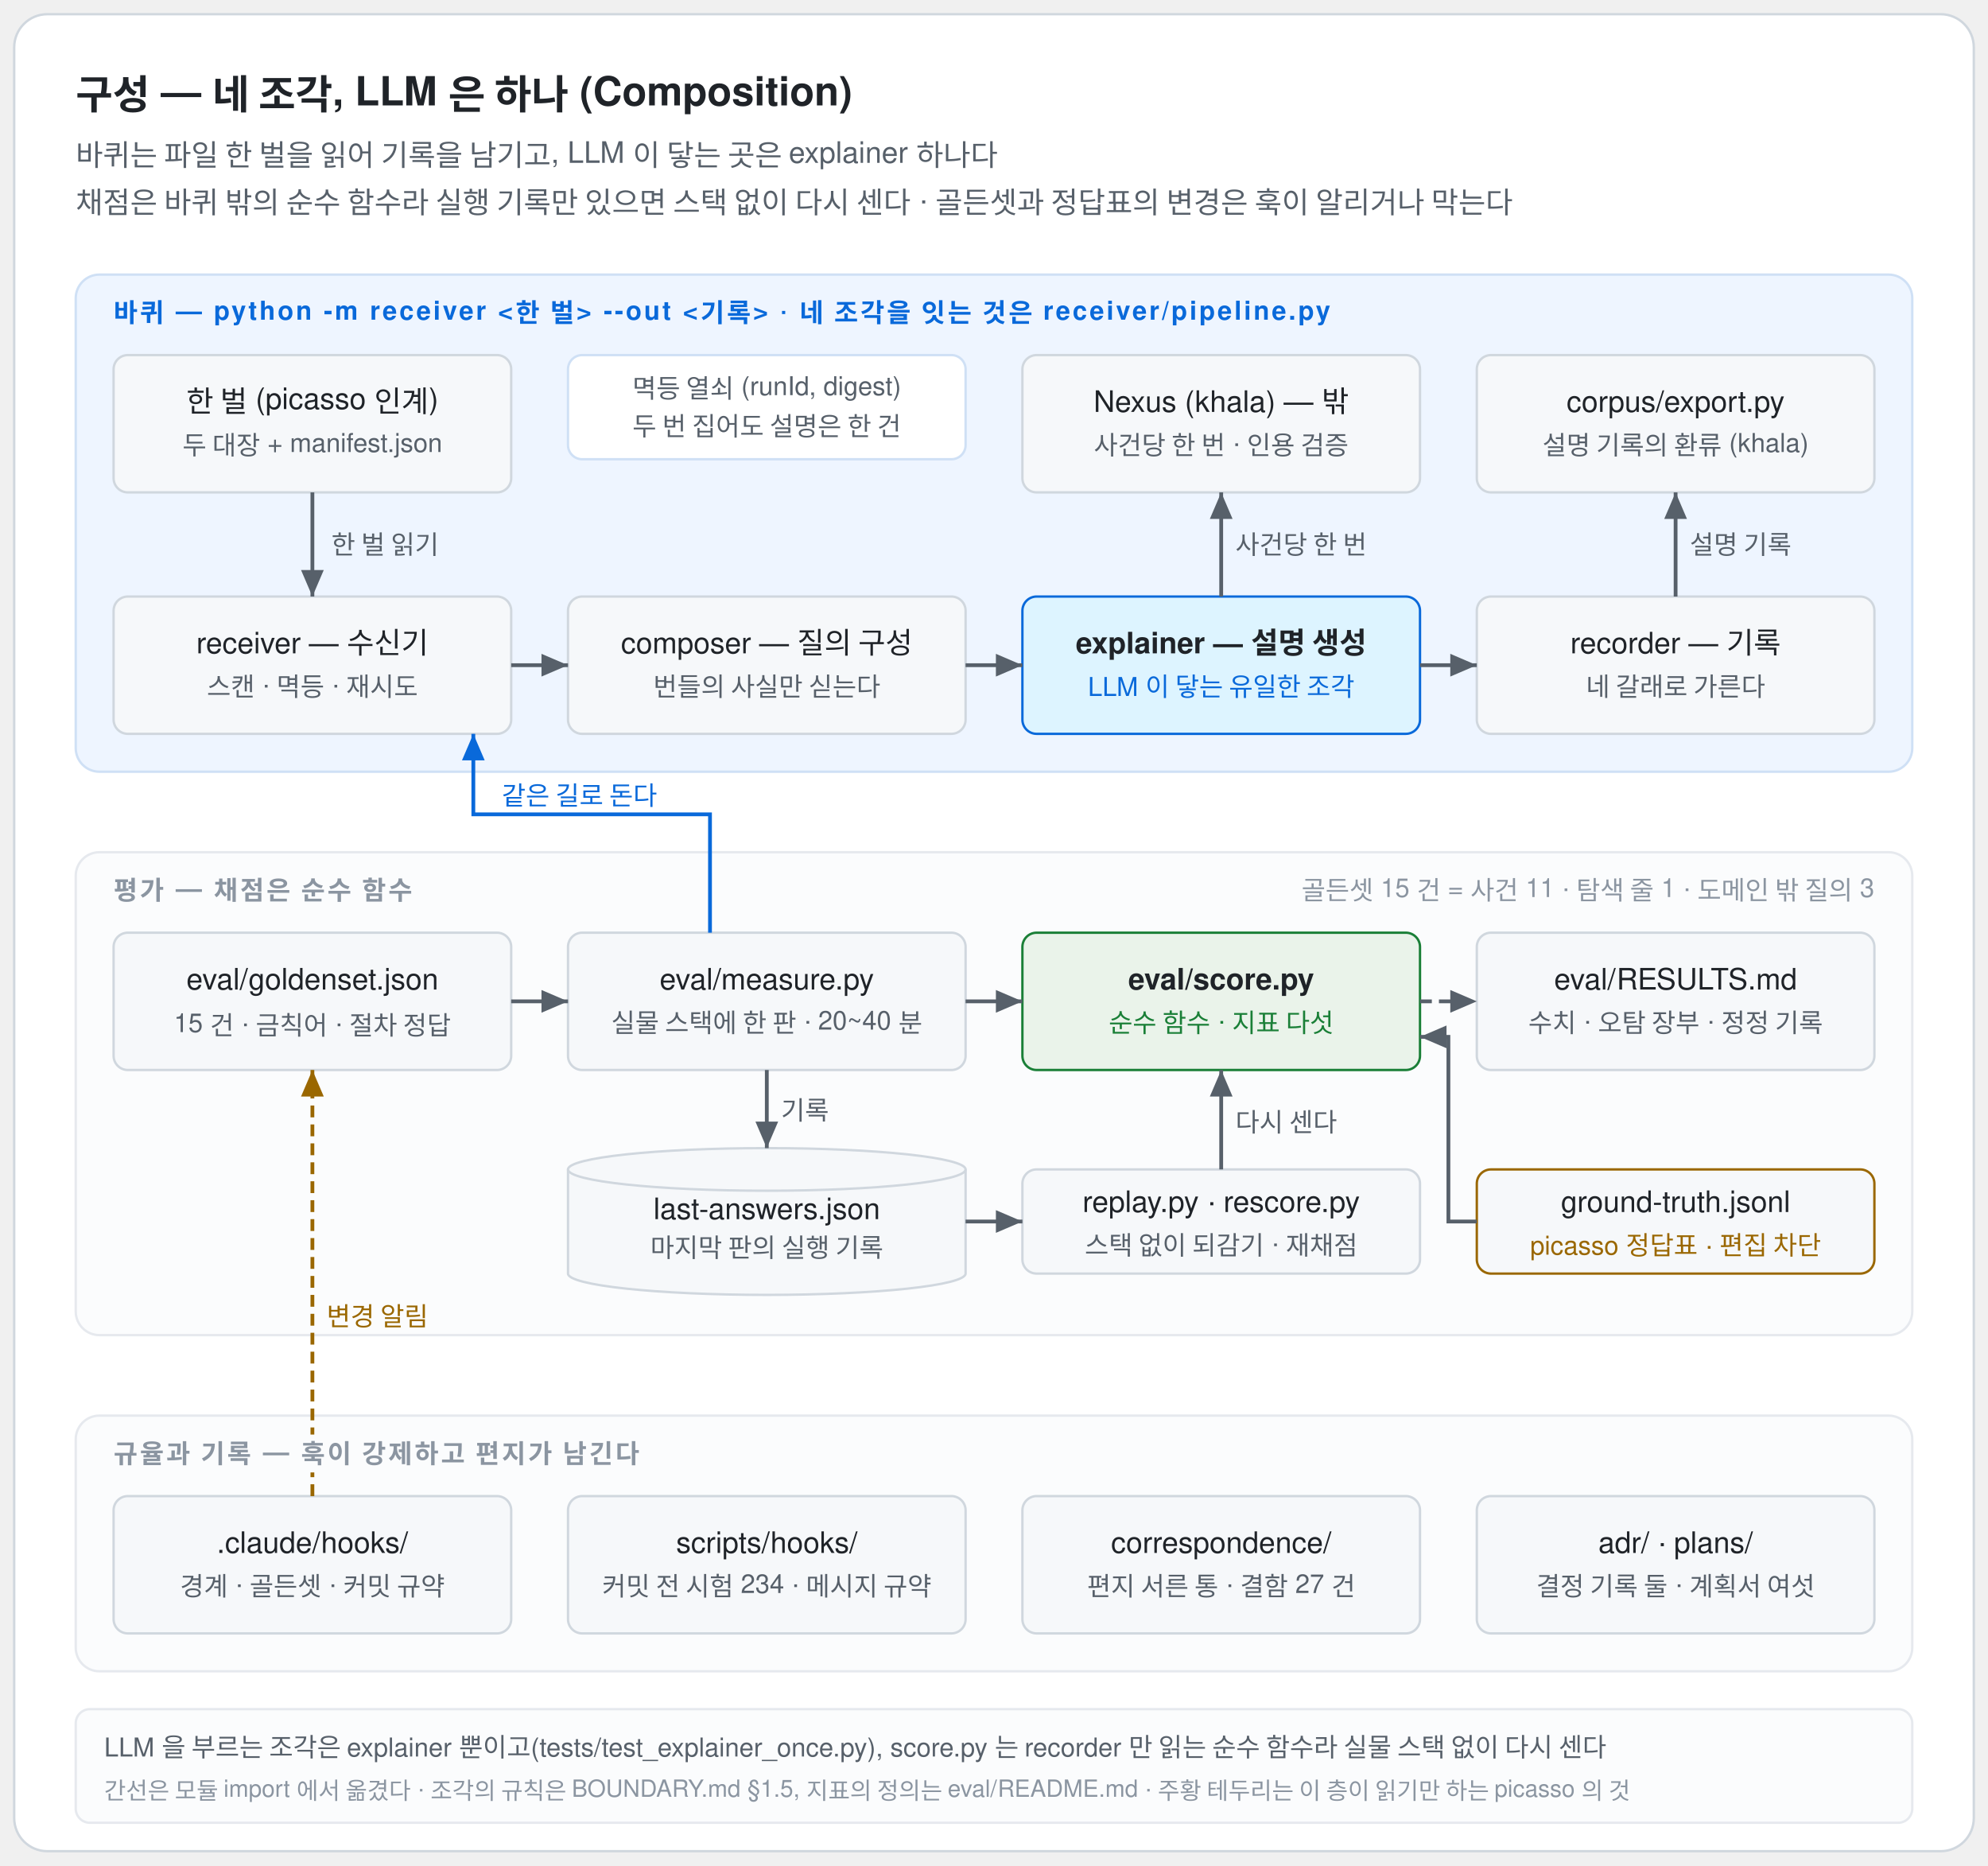
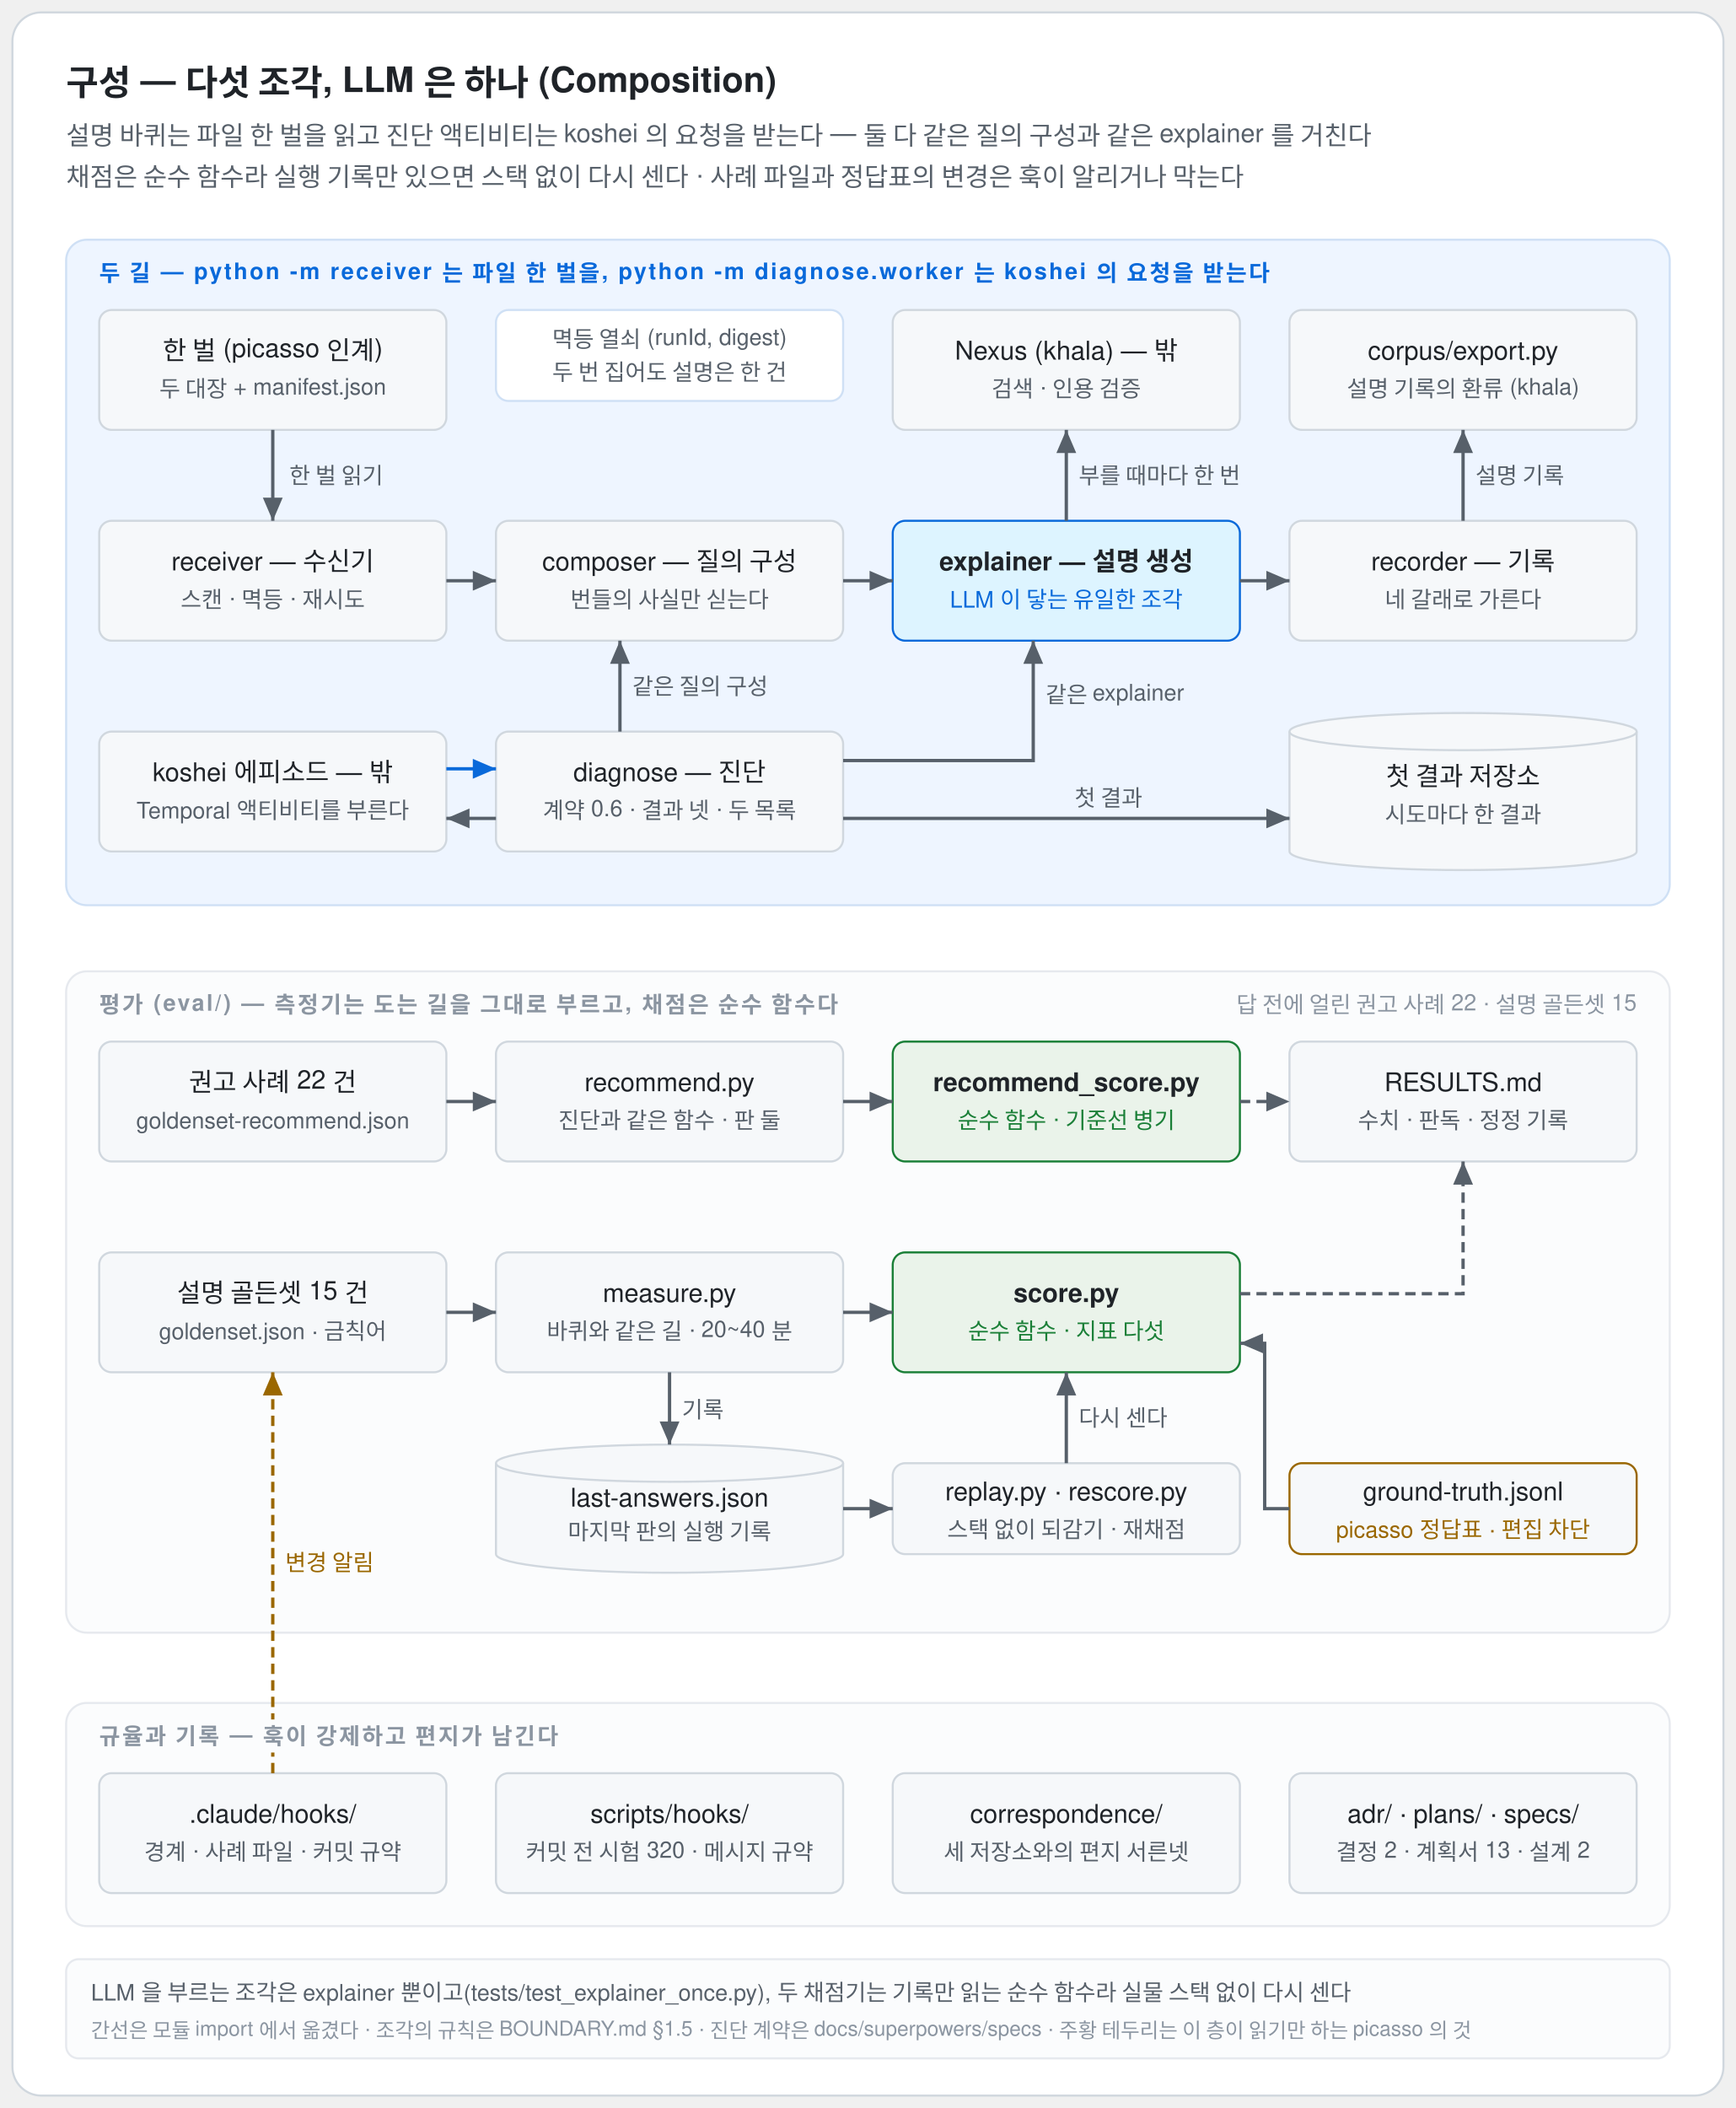
- <svg xmlns="http://www.w3.org/2000/svg" width="840" height="788" viewBox="0 0 840 788" font-family="Malgun Gothic,Apple SD Gothic Neo,Noto Sans KR,Segoe UI,-apple-system,Helvetica,Arial,sans-serif">
+ <svg xmlns="http://www.w3.org/2000/svg" width="840" height="1020" viewBox="0 0 840 1020" font-family="Malgun Gothic,Apple SD Gothic Neo,Noto Sans KR,Segoe UI,-apple-system,Helvetica,Arial,sans-serif">
  <defs>
    <marker id="am" markerWidth="9" markerHeight="9" refX="7" refY="3" orient="auto">
      <path d="M0,0 L7,3 L0,6 Z" fill="#57606a" />
    </marker>
    <marker id="ab" markerWidth="9" markerHeight="9" refX="7" refY="3" orient="auto">
      <path d="M0,0 L7,3 L0,6 Z" fill="#0969da" />
    </marker>
    <marker id="aw" markerWidth="9" markerHeight="9" refX="7" refY="3" orient="auto">
      <path d="M0,0 L7,3 L0,6 Z" fill="#9a6700" />
    </marker>
  </defs>
-   <rect x="6" y="6" width="828" height="776" rx="14" fill="#ffffff" stroke="#d0d7de" />
-   <text x="32" y="46" font-size="17" font-weight="600" fill="#1f2328">구성 — 네 조각, LLM 은 하나 (Composition)</text>
-   <text x="32" y="70" font-size="12.5" fill="#57606a">바퀴는 파일 한 벌을 읽어 기록을 남기고, LLM 이 닿는 곳은 explainer 하나다</text>
-   <text x="32" y="90" font-size="12.5" fill="#57606a">채점은 바퀴 밖의 순수 함수라 실행 기록만 있으면 스택 없이 다시 센다 · 골든셋과 정답표의 변경은 훅이 알리거나 막는다</text>
-   <rect x="32" y="116" width="776" height="210" rx="10" fill="#eef5ff" stroke="#cfe0f5" />
-   <text x="48" y="136" font-size="11" font-weight="700" fill="#0969da" letter-spacing="1">바퀴 — python -m receiver &lt;한 벌&gt; --out &lt;기록&gt; · 네 조각을 잇는 것은 receiver/pipeline.py</text>
+   <rect x="6" y="6" width="828" height="1008" rx="14" fill="#ffffff" stroke="#d0d7de" />
+   <text x="32" y="46" font-size="17" font-weight="600" fill="#1f2328">구성 — 다섯 조각, LLM 은 하나 (Composition)</text>
+   <text x="32" y="70" font-size="12.5" fill="#57606a">설명 바퀴는 파일 한 벌을 읽고 진단 액티비티는 koshei 의 요청을 받는다 — 둘 다 같은 질의 구성과 같은 explainer 를 거친다</text>
+   <text x="32" y="90" font-size="12.5" fill="#57606a">채점은 순수 함수라 실행 기록만 있으면 스택 없이 다시 센다 · 사례 파일과 정답표의 변경은 훅이 알리거나 막는다</text>
+   <rect x="32" y="116" width="776" height="322" rx="10" fill="#eef5ff" stroke="#cfe0f5" />
+   <text x="48" y="136" font-size="11" font-weight="700" fill="#0969da" letter-spacing="1">두 길 — python -m receiver 는 파일 한 벌을, python -m diagnose.worker 는 koshei 의 요청을 받는다</text>
  <rect x="48" y="150" width="168" height="58" rx="6" fill="#f6f8fa" stroke="#d0d7de" />
  <text x="132" y="174" font-size="12.5" fill="#1f2328" text-anchor="middle">한 벌 (picasso 인계)</text>
  <text x="132" y="192" font-size="11" fill="#57606a" text-anchor="middle">두 대장 + manifest.json</text>
  <rect x="240" y="150" width="168" height="44" rx="6" fill="#ffffff" stroke="#cfe0f5" />
  <text x="324" y="168" font-size="11" fill="#57606a" text-anchor="middle">멱등 열쇠 (runId, digest)</text>
  <text x="324" y="184" font-size="11" fill="#57606a" text-anchor="middle">두 번 집어도 설명은 한 건</text>
  <rect x="432" y="150" width="168" height="58" rx="6" fill="#f6f8fa" stroke="#d0d7de" />
  <text x="516" y="174" font-size="12.5" fill="#1f2328" text-anchor="middle">Nexus (khala) — 밖</text>
-   <text x="516" y="192" font-size="11" fill="#57606a" text-anchor="middle">사건당 한 번 · 인용 검증</text>
+   <text x="516" y="192" font-size="11" fill="#57606a" text-anchor="middle">검색 · 인용 검증</text>
  <rect x="624" y="150" width="168" height="58" rx="6" fill="#f6f8fa" stroke="#d0d7de" />
  <text x="708" y="174" font-size="12.5" fill="#1f2328" text-anchor="middle">corpus/export.py</text>
  <text x="708" y="192" font-size="11" fill="#57606a" text-anchor="middle">설명 기록의 환류 (khala)</text>
  <rect x="48" y="252" width="168" height="58" rx="6" fill="#f6f8fa" stroke="#d0d7de" />
  <text x="132" y="276" font-size="12.5" fill="#1f2328" text-anchor="middle">receiver — 수신기</text>
  <text x="132" y="294" font-size="11" fill="#57606a" text-anchor="middle">스캔 · 멱등 · 재시도</text>
  <rect x="240" y="252" width="168" height="58" rx="6" fill="#f6f8fa" stroke="#d0d7de" />
  <text x="324" y="276" font-size="12.5" fill="#1f2328" text-anchor="middle">composer — 질의 구성</text>
  <text x="324" y="294" font-size="11" fill="#57606a" text-anchor="middle">번들의 사실만 싣는다</text>
  <rect x="432" y="252" width="168" height="58" rx="6" fill="#ddf4ff" stroke="#0969da" />
  <text x="516" y="276" font-size="12.5" font-weight="600" fill="#1f2328" text-anchor="middle">explainer — 설명 생성</text>
  <text x="516" y="294" font-size="11" fill="#0969da" text-anchor="middle">LLM 이 닿는 유일한 조각</text>
  <rect x="624" y="252" width="168" height="58" rx="6" fill="#f6f8fa" stroke="#d0d7de" />
  <text x="708" y="276" font-size="12.5" fill="#1f2328" text-anchor="middle">recorder — 기록</text>
  <text x="708" y="294" font-size="11" fill="#57606a" text-anchor="middle">네 갈래로 가른다</text>
+   <rect x="48" y="354" width="168" height="58" rx="6" fill="#f6f8fa" stroke="#d0d7de" />
+   <text x="132" y="378" font-size="12.5" fill="#1f2328" text-anchor="middle">koshei 에피소드 — 밖</text>
+   <text x="132" y="396" font-size="11" fill="#57606a" text-anchor="middle">Temporal 액티비티를 부른다</text>
+   <rect x="240" y="354" width="168" height="58" rx="6" fill="#f6f8fa" stroke="#d0d7de" />
+   <text x="324" y="378" font-size="12.5" fill="#1f2328" text-anchor="middle">diagnose — 진단</text>
+   <text x="324" y="396" font-size="11" fill="#57606a" text-anchor="middle">계약 0.6 · 결과 넷 · 두 목록</text>
+   <path d="M624,354 a84,9 0 0 1 168,0 l0,58 a84,9 0 0 1 -168,0 Z" fill="#f6f8fa" stroke="#d0d7de" />
+   <path d="M624,354 a84,9 0 0 0 168,0" fill="none" stroke="#d0d7de" />
+   <text x="708" y="380" font-size="12.5" fill="#1f2328" text-anchor="middle">첫 결과 저장소</text>
+   <text x="708" y="398" font-size="11" fill="#57606a" text-anchor="middle">시도마다 한 결과</text>
  <polyline points="132,208 132,252" fill="none" stroke="#57606a" stroke-width="1.6" marker-end="url(#am)" />
  <text x="140" y="234" font-size="11" fill="#57606a">한 벌 읽기</text>
  <polyline points="216,281 240,281" fill="none" stroke="#57606a" stroke-width="1.6" marker-end="url(#am)" />
  <polyline points="408,281 432,281" fill="none" stroke="#57606a" stroke-width="1.6" marker-end="url(#am)" />
  <polyline points="600,281 624,281" fill="none" stroke="#57606a" stroke-width="1.6" marker-end="url(#am)" />
  <polyline points="516,252 516,208" fill="none" stroke="#57606a" stroke-width="1.6" marker-end="url(#am)" />
-   <text x="522" y="234" font-size="11" fill="#57606a">사건당 한 번</text>
+   <text x="522" y="234" font-size="11" fill="#57606a">부를 때마다 한 번</text>
  <polyline points="708,252 708,208" fill="none" stroke="#57606a" stroke-width="1.6" marker-end="url(#am)" />
  <text x="714" y="234" font-size="11" fill="#57606a">설명 기록</text>
-   <rect x="32" y="360" width="776" height="204" rx="10" fill="#fbfcfd" stroke="#e6e9ee" />
-   <text x="48" y="380" font-size="11" font-weight="700" fill="#8b95a1" letter-spacing="1">평가 — 채점은 순수 함수</text>
-   <text x="792" y="380" font-size="11" fill="#8b95a1" text-anchor="end">골든셋 15 건 = 사건 11 · 탐색 줄 1 · 도메인 밖 질의 3</text>
-   <rect x="48" y="394" width="168" height="58" rx="6" fill="#f6f8fa" stroke="#d0d7de" />
-   <text x="132" y="418" font-size="12.5" fill="#1f2328" text-anchor="middle">eval/goldenset.json</text>
-   <text x="132" y="436" font-size="11" fill="#57606a" text-anchor="middle">15 건 · 금칙어 · 절차 정답</text>
-   <rect x="240" y="394" width="168" height="58" rx="6" fill="#f6f8fa" stroke="#d0d7de" />
-   <text x="324" y="418" font-size="12.5" fill="#1f2328" text-anchor="middle">eval/measure.py</text>
-   <text x="324" y="436" font-size="11" fill="#57606a" text-anchor="middle">실물 스택에 한 판 · 20~40 분</text>
-   <rect x="432" y="394" width="168" height="58" rx="6" fill="#eaf3ea" stroke="#1a7f37" />
-   <text x="516" y="418" font-size="12.5" font-weight="600" fill="#1f2328" text-anchor="middle">eval/score.py</text>
-   <text x="516" y="436" font-size="11" fill="#1a7f37" text-anchor="middle">순수 함수 · 지표 다섯</text>
-   <rect x="624" y="394" width="168" height="58" rx="6" fill="#f6f8fa" stroke="#d0d7de" />
-   <text x="708" y="418" font-size="12.5" fill="#1f2328" text-anchor="middle">eval/RESULTS.md</text>
-   <text x="708" y="436" font-size="11" fill="#57606a" text-anchor="middle">수치 · 오탐 장부 · 정정 기록</text>
-   <path d="M240,494 a84,9 0 0 1 168,0 l0,44 a84,9 0 0 1 -168,0 Z" fill="#f6f8fa" stroke="#d0d7de" />
-   <path d="M240,494 a84,9 0 0 0 168,0" fill="none" stroke="#d0d7de" />
-   <text x="324" y="515" font-size="12.5" fill="#1f2328" text-anchor="middle">last-answers.json</text>
-   <text x="324" y="531" font-size="11" fill="#57606a" text-anchor="middle">마지막 판의 실행 기록</text>
-   <rect x="432" y="494" width="168" height="44" rx="6" fill="#f6f8fa" stroke="#d0d7de" />
-   <text x="516" y="512" font-size="12.5" fill="#1f2328" text-anchor="middle">replay.py · rescore.py</text>
-   <text x="516" y="530" font-size="11" fill="#57606a" text-anchor="middle">스택 없이 되감기 · 재채점</text>
-   <rect x="624" y="494" width="168" height="44" rx="6" fill="#f6f8fa" stroke="#9a6700" />
-   <text x="708" y="512" font-size="12.5" fill="#1f2328" text-anchor="middle">ground-truth.jsonl</text>
-   <text x="708" y="530" font-size="11" fill="#9a6700" text-anchor="middle">picasso 정답표 · 편집 차단</text>
-   <polyline points="216,423 240,423" fill="none" stroke="#57606a" stroke-width="1.6" marker-end="url(#am)" />
-   <polyline points="408,423 432,423" fill="none" stroke="#57606a" stroke-width="1.6" marker-end="url(#am)" />
-   <polyline points="600,423 624,423" fill="none" stroke="#57606a" stroke-width="1.6" stroke-dasharray="5 3" marker-end="url(#am)" />
-   <polyline points="324,452 324,485" fill="none" stroke="#57606a" stroke-width="1.6" marker-end="url(#am)" />
-   <text x="330" y="473" font-size="11" fill="#57606a">기록</text>
-   <polyline points="408,516 432,516" fill="none" stroke="#57606a" stroke-width="1.6" marker-end="url(#am)" />
-   <polyline points="516,494 516,452" fill="none" stroke="#57606a" stroke-width="1.6" marker-end="url(#am)" />
-   <text x="522" y="478" font-size="11" fill="#57606a">다시 센다</text>
-   <polyline points="624,516 612,516 612,438 600,438" fill="none" stroke="#57606a" stroke-width="1.6" marker-end="url(#am)" />
-   <polyline points="300,394 300,344 200,344 200,310" fill="none" stroke="#0969da" stroke-width="1.6" marker-end="url(#ab)" />
-   <text x="212" y="340" font-size="11" fill="#0969da">같은 길로 돈다</text>
-   <rect x="32" y="598" width="776" height="108" rx="10" fill="#fbfcfd" stroke="#e6e9ee" />
-   <rect x="48" y="632" width="168" height="58" rx="6" fill="#f6f8fa" stroke="#d0d7de" />
-   <text x="132" y="656" font-size="12.5" fill="#1f2328" text-anchor="middle">.claude/hooks/</text>
-   <text x="132" y="674" font-size="11" fill="#57606a" text-anchor="middle">경계 · 골든셋 · 커밋 규약</text>
-   <rect x="240" y="632" width="168" height="58" rx="6" fill="#f6f8fa" stroke="#d0d7de" />
-   <text x="324" y="656" font-size="12.5" fill="#1f2328" text-anchor="middle">scripts/hooks/</text>
-   <text x="324" y="674" font-size="11" fill="#57606a" text-anchor="middle">커밋 전 시험 234 · 메시지 규약</text>
-   <rect x="432" y="632" width="168" height="58" rx="6" fill="#f6f8fa" stroke="#d0d7de" />
-   <text x="516" y="656" font-size="12.5" fill="#1f2328" text-anchor="middle">correspondence/</text>
-   <text x="516" y="674" font-size="11" fill="#57606a" text-anchor="middle">편지 서른 통 · 결함 27 건</text>
-   <rect x="624" y="632" width="168" height="58" rx="6" fill="#f6f8fa" stroke="#d0d7de" />
-   <text x="708" y="656" font-size="12.5" fill="#1f2328" text-anchor="middle">adr/ · plans/</text>
-   <text x="708" y="674" font-size="11" fill="#57606a" text-anchor="middle">결정 기록 둘 · 계획서 여섯</text>
-   <polyline points="132,632 132,452" fill="none" stroke="#9a6700" stroke-width="1.6" stroke-dasharray="5 3" marker-end="url(#aw)" />
-   <text x="138" y="560" font-size="11" fill="#9a6700">변경 알림</text>
+   <polyline points="216,372 240,372" fill="none" stroke="#0969da" stroke-width="1.6" marker-end="url(#ab)" />
+   <polyline points="240,396 216,396" fill="none" stroke="#57606a" stroke-width="1.6" marker-end="url(#am)" />
+   <polyline points="300,354 300,310" fill="none" stroke="#57606a" stroke-width="1.6" marker-end="url(#am)" />
+   <text x="306" y="336" font-size="11" fill="#57606a">같은 질의 구성</text>
+   <polyline points="408,368 500,368 500,310" fill="none" stroke="#57606a" stroke-width="1.6" marker-end="url(#am)" />
+   <text x="506" y="340" font-size="11" fill="#57606a">같은 explainer</text>
+   <polyline points="408,396 624,396" fill="none" stroke="#57606a" stroke-width="1.6" marker-end="url(#am)" />
+   <text x="520" y="390" font-size="11" fill="#57606a">첫 결과</text>
+   <rect x="32" y="470" width="776" height="320" rx="10" fill="#fbfcfd" stroke="#e6e9ee" />
+   <text x="48" y="490" font-size="11" font-weight="700" fill="#8b95a1" letter-spacing="1">평가 (eval/) — 측정기는 도는 길을 그대로 부르고, 채점은 순수 함수다</text>
+   <text x="792" y="490" font-size="11" fill="#8b95a1" text-anchor="end">답 전에 얼린 권고 사례 22 · 설명 골든셋 15</text>
+   <rect x="48" y="504" width="168" height="58" rx="6" fill="#f6f8fa" stroke="#d0d7de" />
+   <text x="132" y="528" font-size="12.5" fill="#1f2328" text-anchor="middle">권고 사례 22 건</text>
+   <text x="132" y="546" font-size="11" fill="#57606a" text-anchor="middle">goldenset-recommend.json</text>
+   <rect x="240" y="504" width="168" height="58" rx="6" fill="#f6f8fa" stroke="#d0d7de" />
+   <text x="324" y="528" font-size="12.5" fill="#1f2328" text-anchor="middle">recommend.py</text>
+   <text x="324" y="546" font-size="11" fill="#57606a" text-anchor="middle">진단과 같은 함수 · 판 둘</text>
+   <rect x="432" y="504" width="168" height="58" rx="6" fill="#eaf3ea" stroke="#1a7f37" />
+   <text x="516" y="528" font-size="12.5" font-weight="600" fill="#1f2328" text-anchor="middle">recommend_score.py</text>
+   <text x="516" y="546" font-size="11" fill="#1a7f37" text-anchor="middle">순수 함수 · 기준선 병기</text>
+   <rect x="624" y="504" width="168" height="58" rx="6" fill="#f6f8fa" stroke="#d0d7de" />
+   <text x="708" y="528" font-size="12.5" fill="#1f2328" text-anchor="middle">RESULTS.md</text>
+   <text x="708" y="546" font-size="11" fill="#57606a" text-anchor="middle">수치 · 판독 · 정정 기록</text>
+   <rect x="48" y="606" width="168" height="58" rx="6" fill="#f6f8fa" stroke="#d0d7de" />
+   <text x="132" y="630" font-size="12.5" fill="#1f2328" text-anchor="middle">설명 골든셋 15 건</text>
+   <text x="132" y="648" font-size="11" fill="#57606a" text-anchor="middle">goldenset.json · 금칙어</text>
+   <rect x="240" y="606" width="168" height="58" rx="6" fill="#f6f8fa" stroke="#d0d7de" />
+   <text x="324" y="630" font-size="12.5" fill="#1f2328" text-anchor="middle">measure.py</text>
+   <text x="324" y="648" font-size="11" fill="#57606a" text-anchor="middle">바퀴와 같은 길 · 20~40 분</text>
+   <rect x="432" y="606" width="168" height="58" rx="6" fill="#eaf3ea" stroke="#1a7f37" />
+   <text x="516" y="630" font-size="12.5" font-weight="600" fill="#1f2328" text-anchor="middle">score.py</text>
+   <text x="516" y="648" font-size="11" fill="#1a7f37" text-anchor="middle">순수 함수 · 지표 다섯</text>
+   <path d="M240,708 a84,9 0 0 1 168,0 l0,44 a84,9 0 0 1 -168,0 Z" fill="#f6f8fa" stroke="#d0d7de" />
+   <path d="M240,708 a84,9 0 0 0 168,0" fill="none" stroke="#d0d7de" />
+   <text x="324" y="729" font-size="12.5" fill="#1f2328" text-anchor="middle">last-answers.json</text>
+   <text x="324" y="745" font-size="11" fill="#57606a" text-anchor="middle">마지막 판의 실행 기록</text>
+   <rect x="432" y="708" width="168" height="44" rx="6" fill="#f6f8fa" stroke="#d0d7de" />
+   <text x="516" y="726" font-size="12.5" fill="#1f2328" text-anchor="middle">replay.py · rescore.py</text>
+   <text x="516" y="744" font-size="11" fill="#57606a" text-anchor="middle">스택 없이 되감기 · 재채점</text>
+   <rect x="624" y="708" width="168" height="44" rx="6" fill="#f6f8fa" stroke="#9a6700" />
+   <text x="708" y="726" font-size="12.5" fill="#1f2328" text-anchor="middle">ground-truth.jsonl</text>
+   <text x="708" y="744" font-size="11" fill="#9a6700" text-anchor="middle">picasso 정답표 · 편집 차단</text>
+   <polyline points="216,533 240,533" fill="none" stroke="#57606a" stroke-width="1.6" marker-end="url(#am)" />
+   <polyline points="408,533 432,533" fill="none" stroke="#57606a" stroke-width="1.6" marker-end="url(#am)" />
+   <polyline points="600,533 624,533" fill="none" stroke="#57606a" stroke-width="1.6" stroke-dasharray="5 3" marker-end="url(#am)" />
+   <polyline points="216,635 240,635" fill="none" stroke="#57606a" stroke-width="1.6" marker-end="url(#am)" />
+   <polyline points="408,635 432,635" fill="none" stroke="#57606a" stroke-width="1.6" marker-end="url(#am)" />
+   <polyline points="600,626 708,626 708,562" fill="none" stroke="#57606a" stroke-width="1.6" stroke-dasharray="5 3" marker-end="url(#am)" />
+   <polyline points="324,664 324,699" fill="none" stroke="#57606a" stroke-width="1.6" marker-end="url(#am)" />
+   <text x="330" y="686" font-size="11" fill="#57606a">기록</text>
+   <polyline points="408,730 432,730" fill="none" stroke="#57606a" stroke-width="1.6" marker-end="url(#am)" />
+   <polyline points="516,708 516,664" fill="none" stroke="#57606a" stroke-width="1.6" marker-end="url(#am)" />
+   <text x="522" y="690" font-size="11" fill="#57606a">다시 센다</text>
+   <polyline points="624,730 612,730 612,650 600,650" fill="none" stroke="#57606a" stroke-width="1.6" marker-end="url(#am)" />
+   <rect x="32" y="824" width="776" height="108" rx="10" fill="#fbfcfd" stroke="#e6e9ee" />
+   <rect x="48" y="858" width="168" height="58" rx="6" fill="#f6f8fa" stroke="#d0d7de" />
+   <text x="132" y="882" font-size="12.5" fill="#1f2328" text-anchor="middle">.claude/hooks/</text>
+   <text x="132" y="900" font-size="11" fill="#57606a" text-anchor="middle">경계 · 사례 파일 · 커밋 규약</text>
+   <rect x="240" y="858" width="168" height="58" rx="6" fill="#f6f8fa" stroke="#d0d7de" />
+   <text x="324" y="882" font-size="12.5" fill="#1f2328" text-anchor="middle">scripts/hooks/</text>
+   <text x="324" y="900" font-size="11" fill="#57606a" text-anchor="middle">커밋 전 시험 320 · 메시지 규약</text>
+   <rect x="432" y="858" width="168" height="58" rx="6" fill="#f6f8fa" stroke="#d0d7de" />
+   <text x="516" y="882" font-size="12.5" fill="#1f2328" text-anchor="middle">correspondence/</text>
+   <text x="516" y="900" font-size="11" fill="#57606a" text-anchor="middle">세 저장소와의 편지 서른넷</text>
+   <rect x="624" y="858" width="168" height="58" rx="6" fill="#f6f8fa" stroke="#d0d7de" />
+   <text x="708" y="882" font-size="12.5" fill="#1f2328" text-anchor="middle">adr/ · plans/ · specs/</text>
+   <text x="708" y="900" font-size="11" fill="#57606a" text-anchor="middle">결정 2 · 계획서 13 · 설계 2</text>
+   <polyline points="132,858 132,664" fill="none" stroke="#9a6700" stroke-width="1.6" stroke-dasharray="5 3" marker-end="url(#aw)" />
+   <text x="138" y="760" font-size="11" fill="#9a6700">변경 알림</text>
  <g>
-     <rect x="125" y="606" width="14" height="16" fill="#fbfcfd" />
-     <text x="48" y="618" font-size="11" font-weight="700" fill="#8b95a1" letter-spacing="1">규율과 기록 — 훅이 강제하고 편지가 남긴다</text>
+     <rect x="125" y="832" width="14" height="16" fill="#fbfcfd" />
+     <text x="48" y="844" font-size="11" font-weight="700" fill="#8b95a1" letter-spacing="1">규율과 기록 — 훅이 강제하고 편지가 남긴다</text>
  </g>
-   <rect x="32" y="722" width="776" height="48" rx="6" fill="#fbfcfd" stroke="#e6e9ee" />
-   <text x="44" y="742" font-size="11" fill="#57606a">LLM 을 부르는 조각은 explainer 뿐이고(tests/test_explainer_once.py), score.py 는 recorder 만 읽는 순수 함수라 실물 스택 없이 다시 센다</text>
-   <text x="44" y="760" font-size="10" fill="#8b95a1">간선은 모듈 import 에서 옮겼다 · 조각의 규칙은 BOUNDARY.md §1.5, 지표의 정의는 eval/README.md · 주황 테두리는 이 층이 읽기만 하는 picasso 의 것</text>
+   <rect x="32" y="948" width="776" height="48" rx="6" fill="#fbfcfd" stroke="#e6e9ee" />
+   <text x="44" y="968" font-size="11" fill="#57606a">LLM 을 부르는 조각은 explainer 뿐이고(tests/test_explainer_once.py), 두 채점기는 기록만 읽는 순수 함수라 실물 스택 없이 다시 센다</text>
+   <text x="44" y="986" font-size="10" fill="#8b95a1">간선은 모듈 import 에서 옮겼다 · 조각의 규칙은 BOUNDARY.md §1.5 · 진단 계약은 docs/superpowers/specs · 주황 테두리는 이 층이 읽기만 하는 picasso 의 것</text>
</svg>
